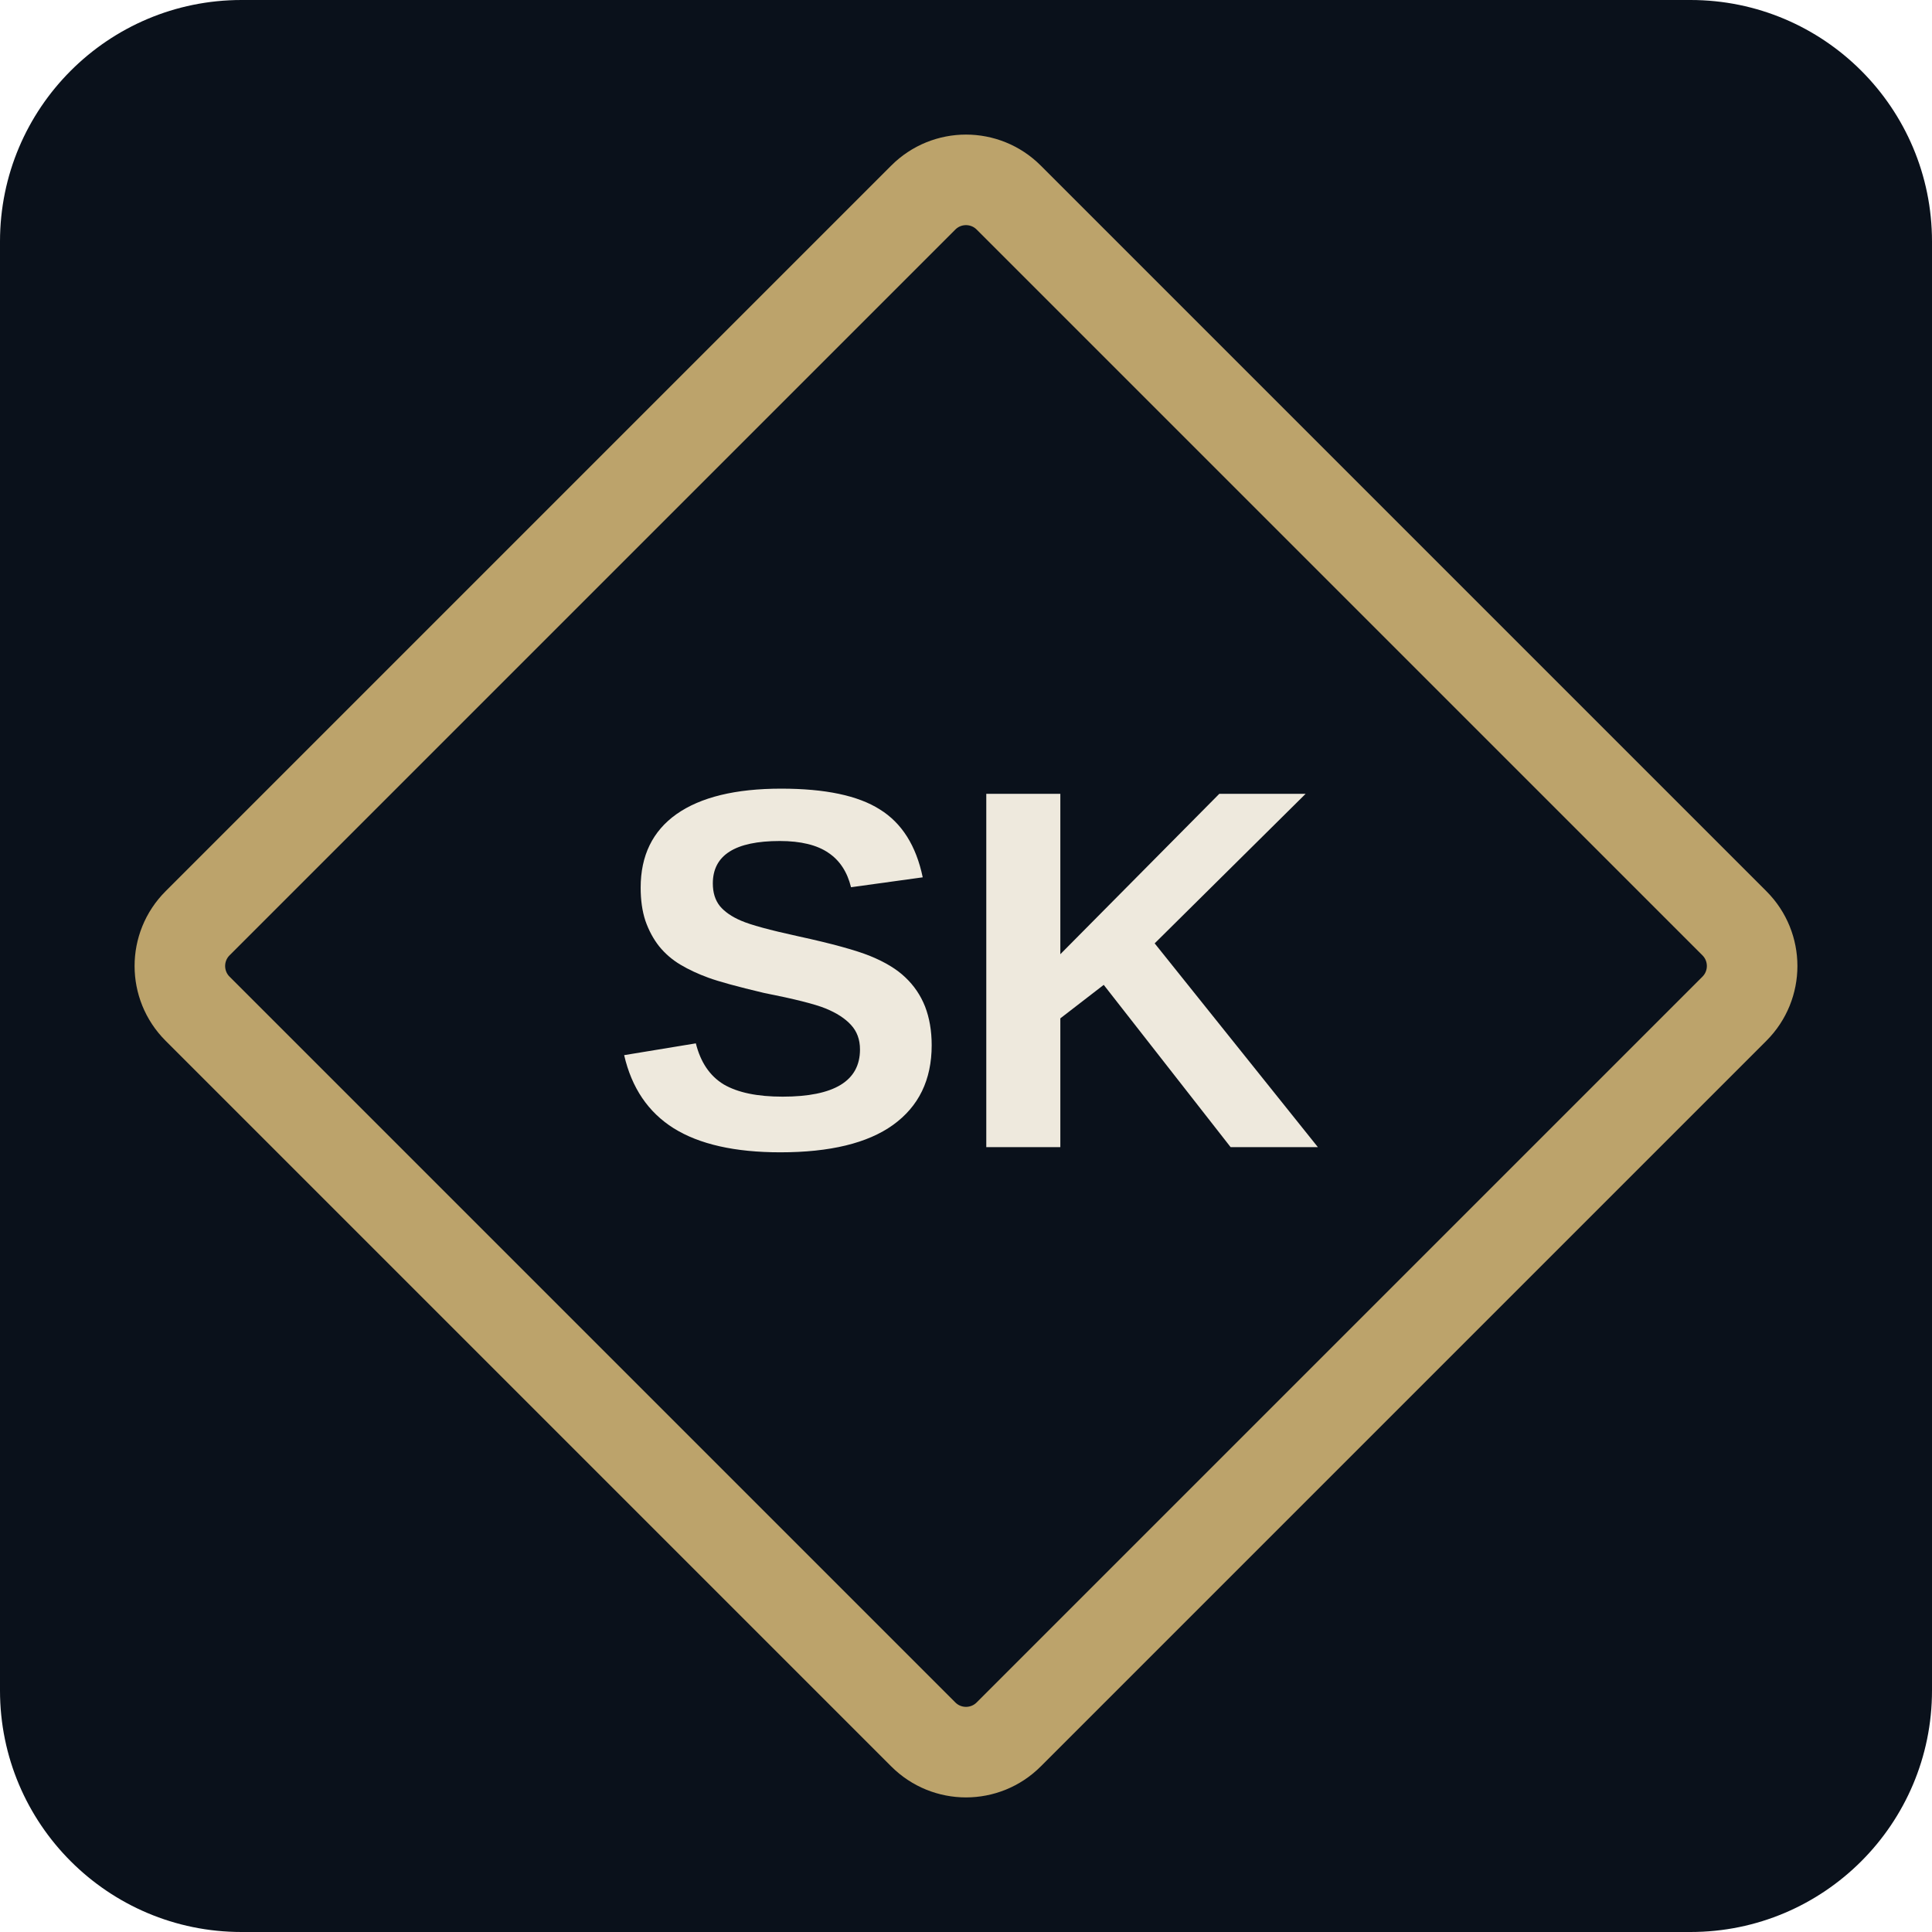
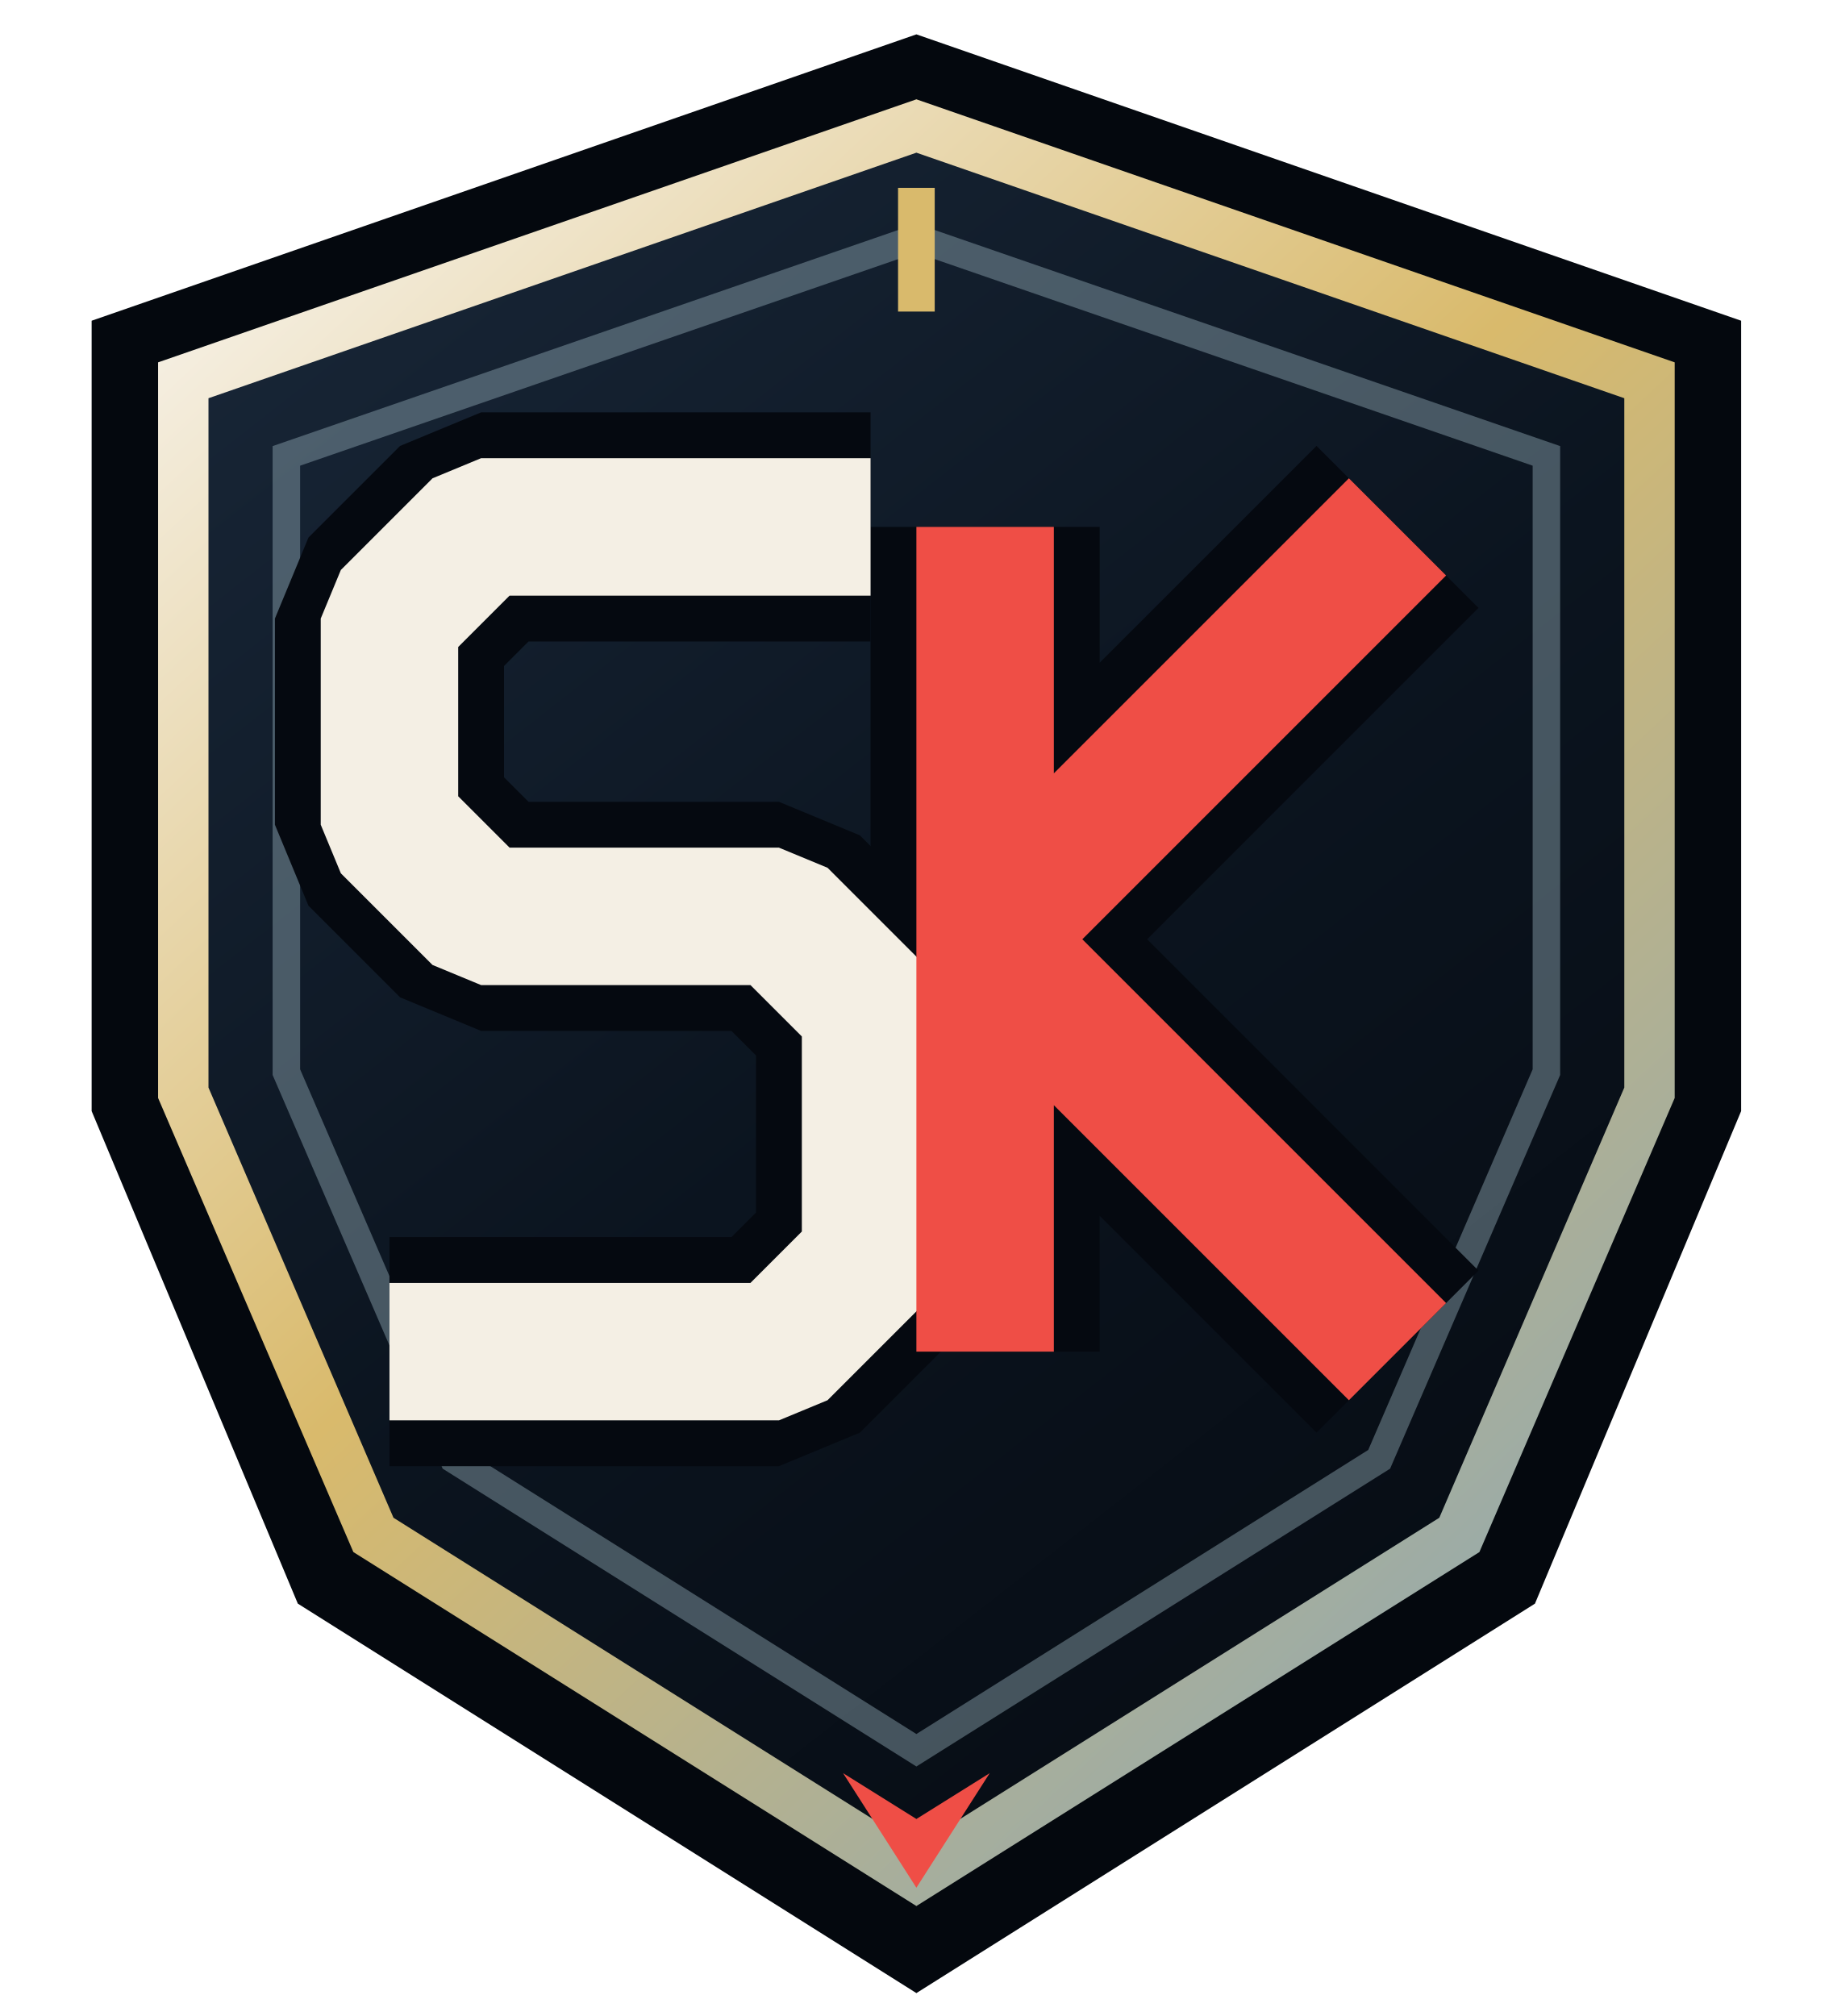
- <svg xmlns="http://www.w3.org/2000/svg" viewBox="0 0 64 64" role="img" aria-label="쌍칼 아카이브 SK 기록 표식">
-   <rect width="64" height="64" rx="8" fill="#0a111b" />
-   <rect x="13" y="13" width="38" height="38" rx="2" fill="none" stroke="#bca36b" stroke-width="3" transform="rotate(45 32 32)" />
-   <text x="32" y="38" fill="#eee9dd" font-family="Arial, sans-serif" font-size="17" font-weight="700" text-anchor="middle">SK</text>
+ <svg xmlns="http://www.w3.org/2000/svg" viewBox="0 0 80 88" role="img" aria-label="쌍칼 아카이브 SK 방패 마크">
+   <defs>
+     <linearGradient id="body" x1="13" y1="9" x2="67" y2="78" gradientUnits="userSpaceOnUse">
+       <stop stop-color="#182637" />
+       <stop offset=".52" stop-color="#0b141f" />
+       <stop offset="1" stop-color="#060b12" />
+     </linearGradient>
+     <linearGradient id="edge" x1="10" y1="12" x2="70" y2="76" gradientUnits="userSpaceOnUse">
+       <stop stop-color="#f5efe2" />
+       <stop offset=".45" stop-color="#d9ba6c" />
+       <stop offset="1" stop-color="#8da8b5" />
+     </linearGradient>
+   </defs>
+   <path d="M40 1.5 76 14v34.5L67 70 40 87 13 70 4 48.5V14L40 1.5Z" fill="#04080e" />
+   <path d="M40 5.5 72 16.6v31.1L63.7 67 40 81.9 16.3 67 8 47.7V16.6L40 5.5Z" fill="url(#body)" stroke="url(#edge)" stroke-width="2.2" stroke-linejoin="miter" />
+   <path d="M40 10.4 67.5 19.9v26.9l-7.3 16.9L40 76.4 19.8 63.7l-7.3-16.9V19.9L40 10.4Z" fill="none" stroke="#8ea5b1" stroke-opacity=".46" stroke-width="1.2" stroke-linejoin="miter" />
+   <g fill="none" stroke-linecap="butt" stroke-linejoin="bevel">
+     <path d="M38 23H21l-4 4v9l4 4h13l4 4v11l-4 4H17" stroke="#050910" stroke-width="10" />
+     <path d="M43 23v36M61 23 43 41l18 18" stroke="#050910" stroke-width="10" />
+     <path d="M38 23H21l-4 4v9l4 4h13l4 4v11l-4 4H17" stroke="#f4efe4" stroke-width="6" />
+     <path d="M43 23v36M61 23 43 41l18 18" stroke="#ef4e46" stroke-width="6" />
+   </g>
+   <path d="M40 8.2v5.4" stroke="#d9ba6c" stroke-width="1.6" />
+   <path d="m40 79.4 3.2-2-3.2 5-3.2-5 3.2 2Z" fill="#ef4e46" />
</svg>
